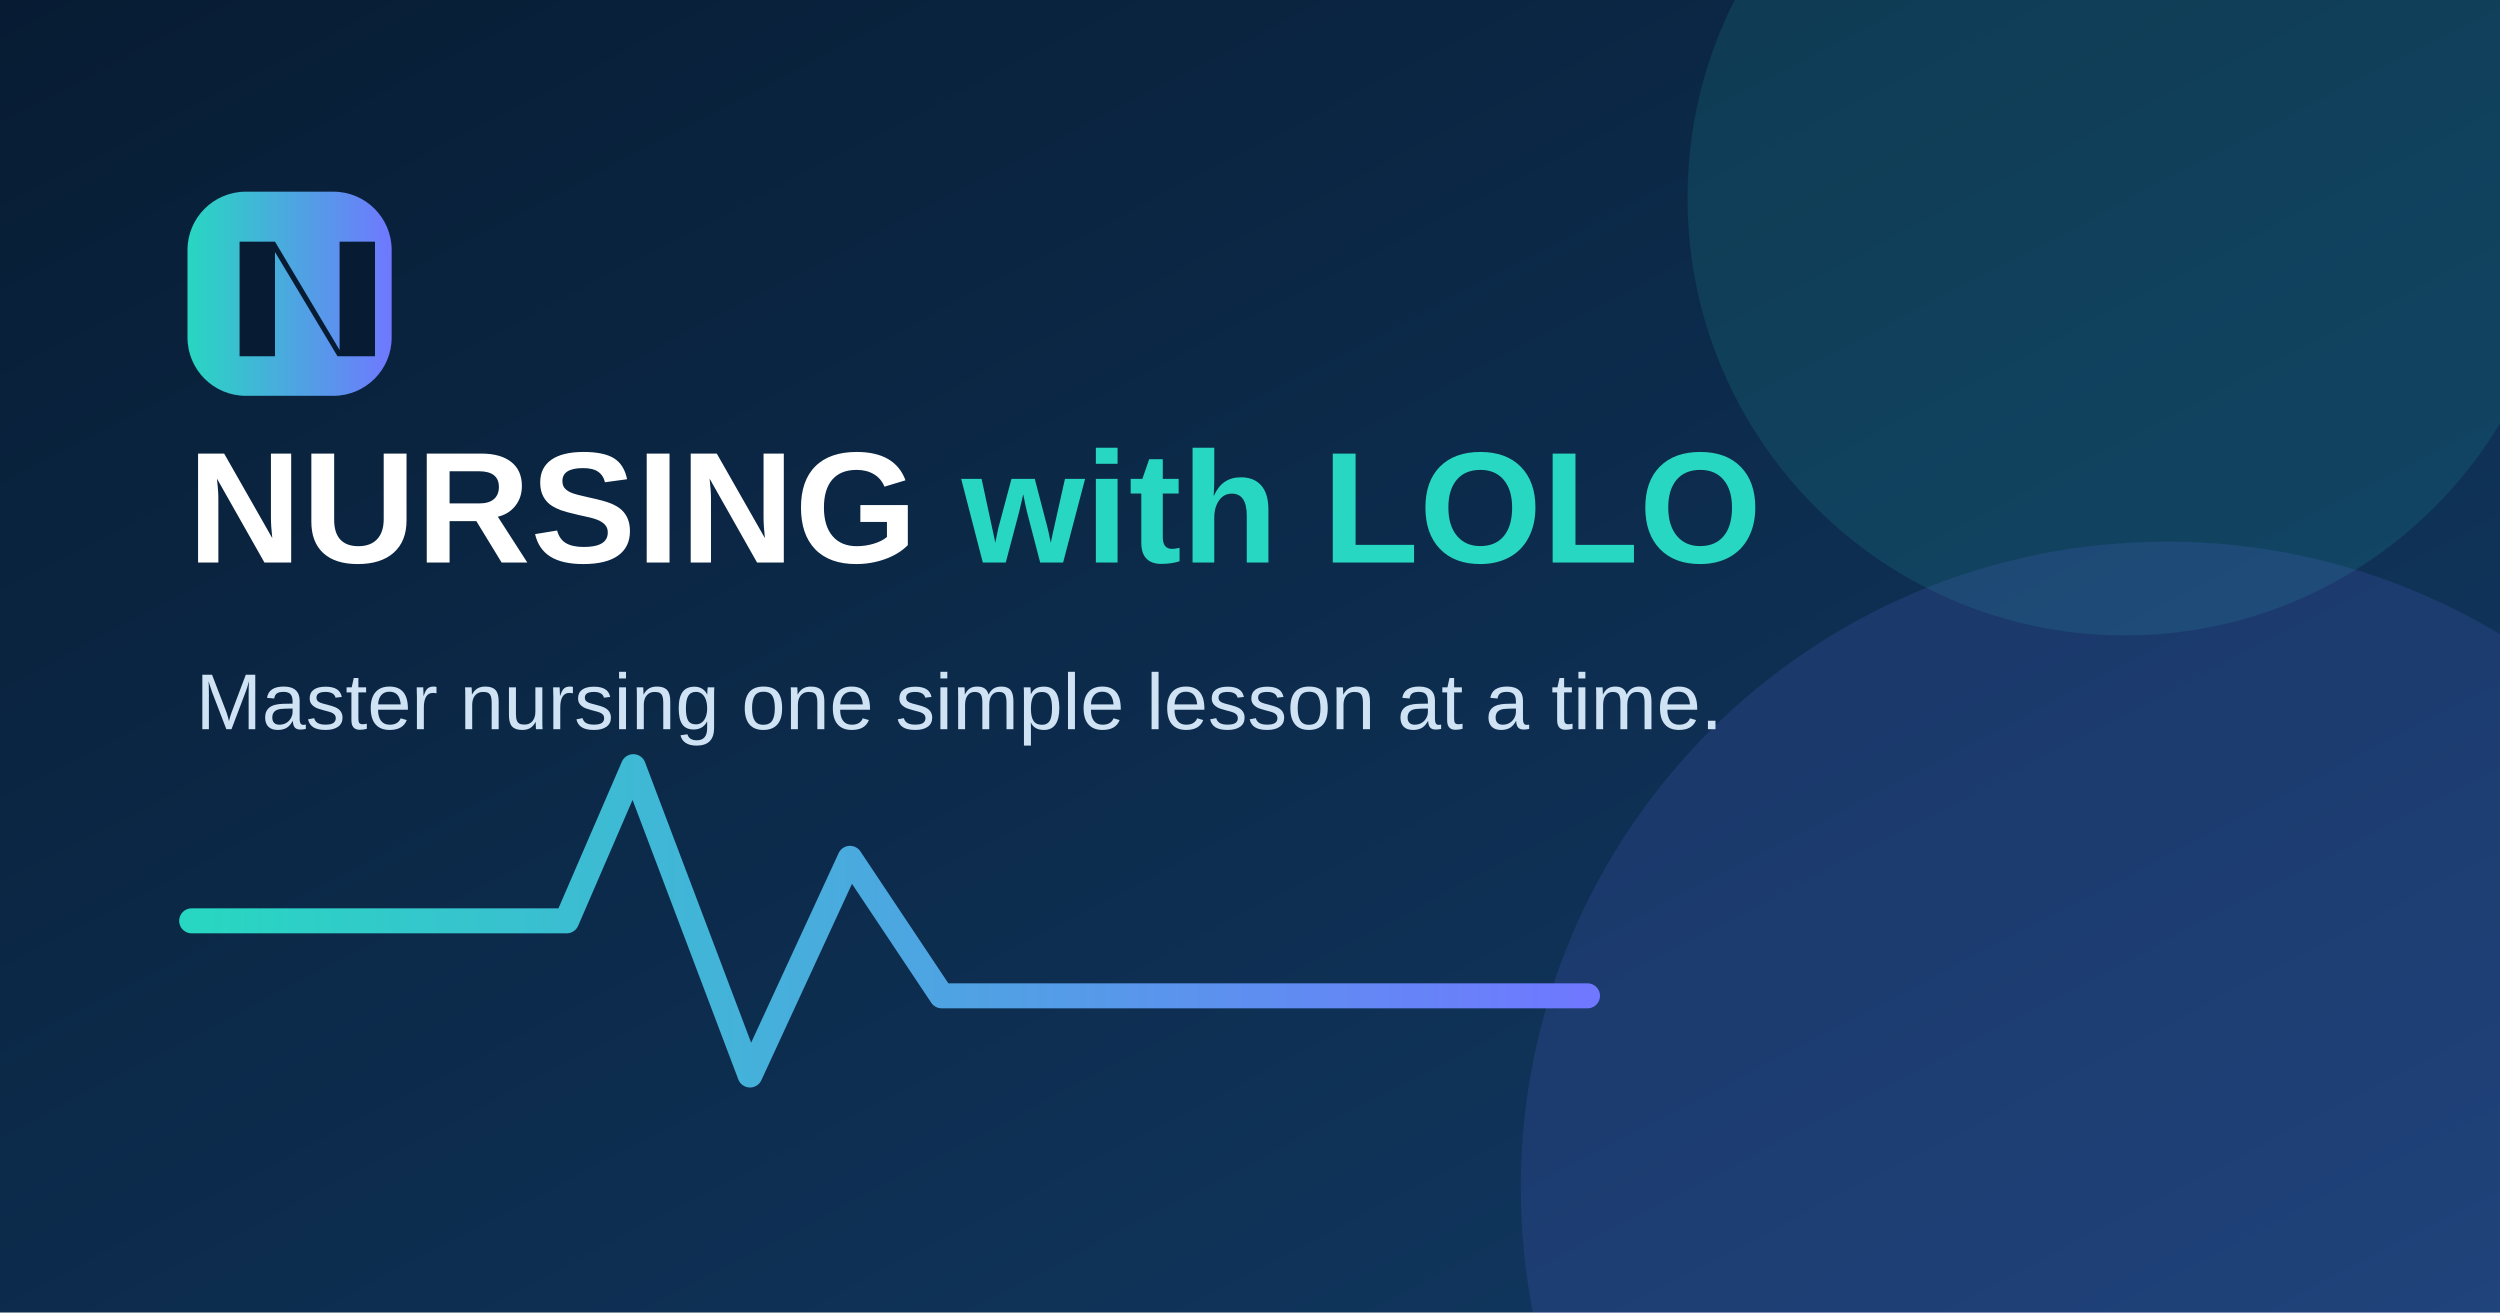
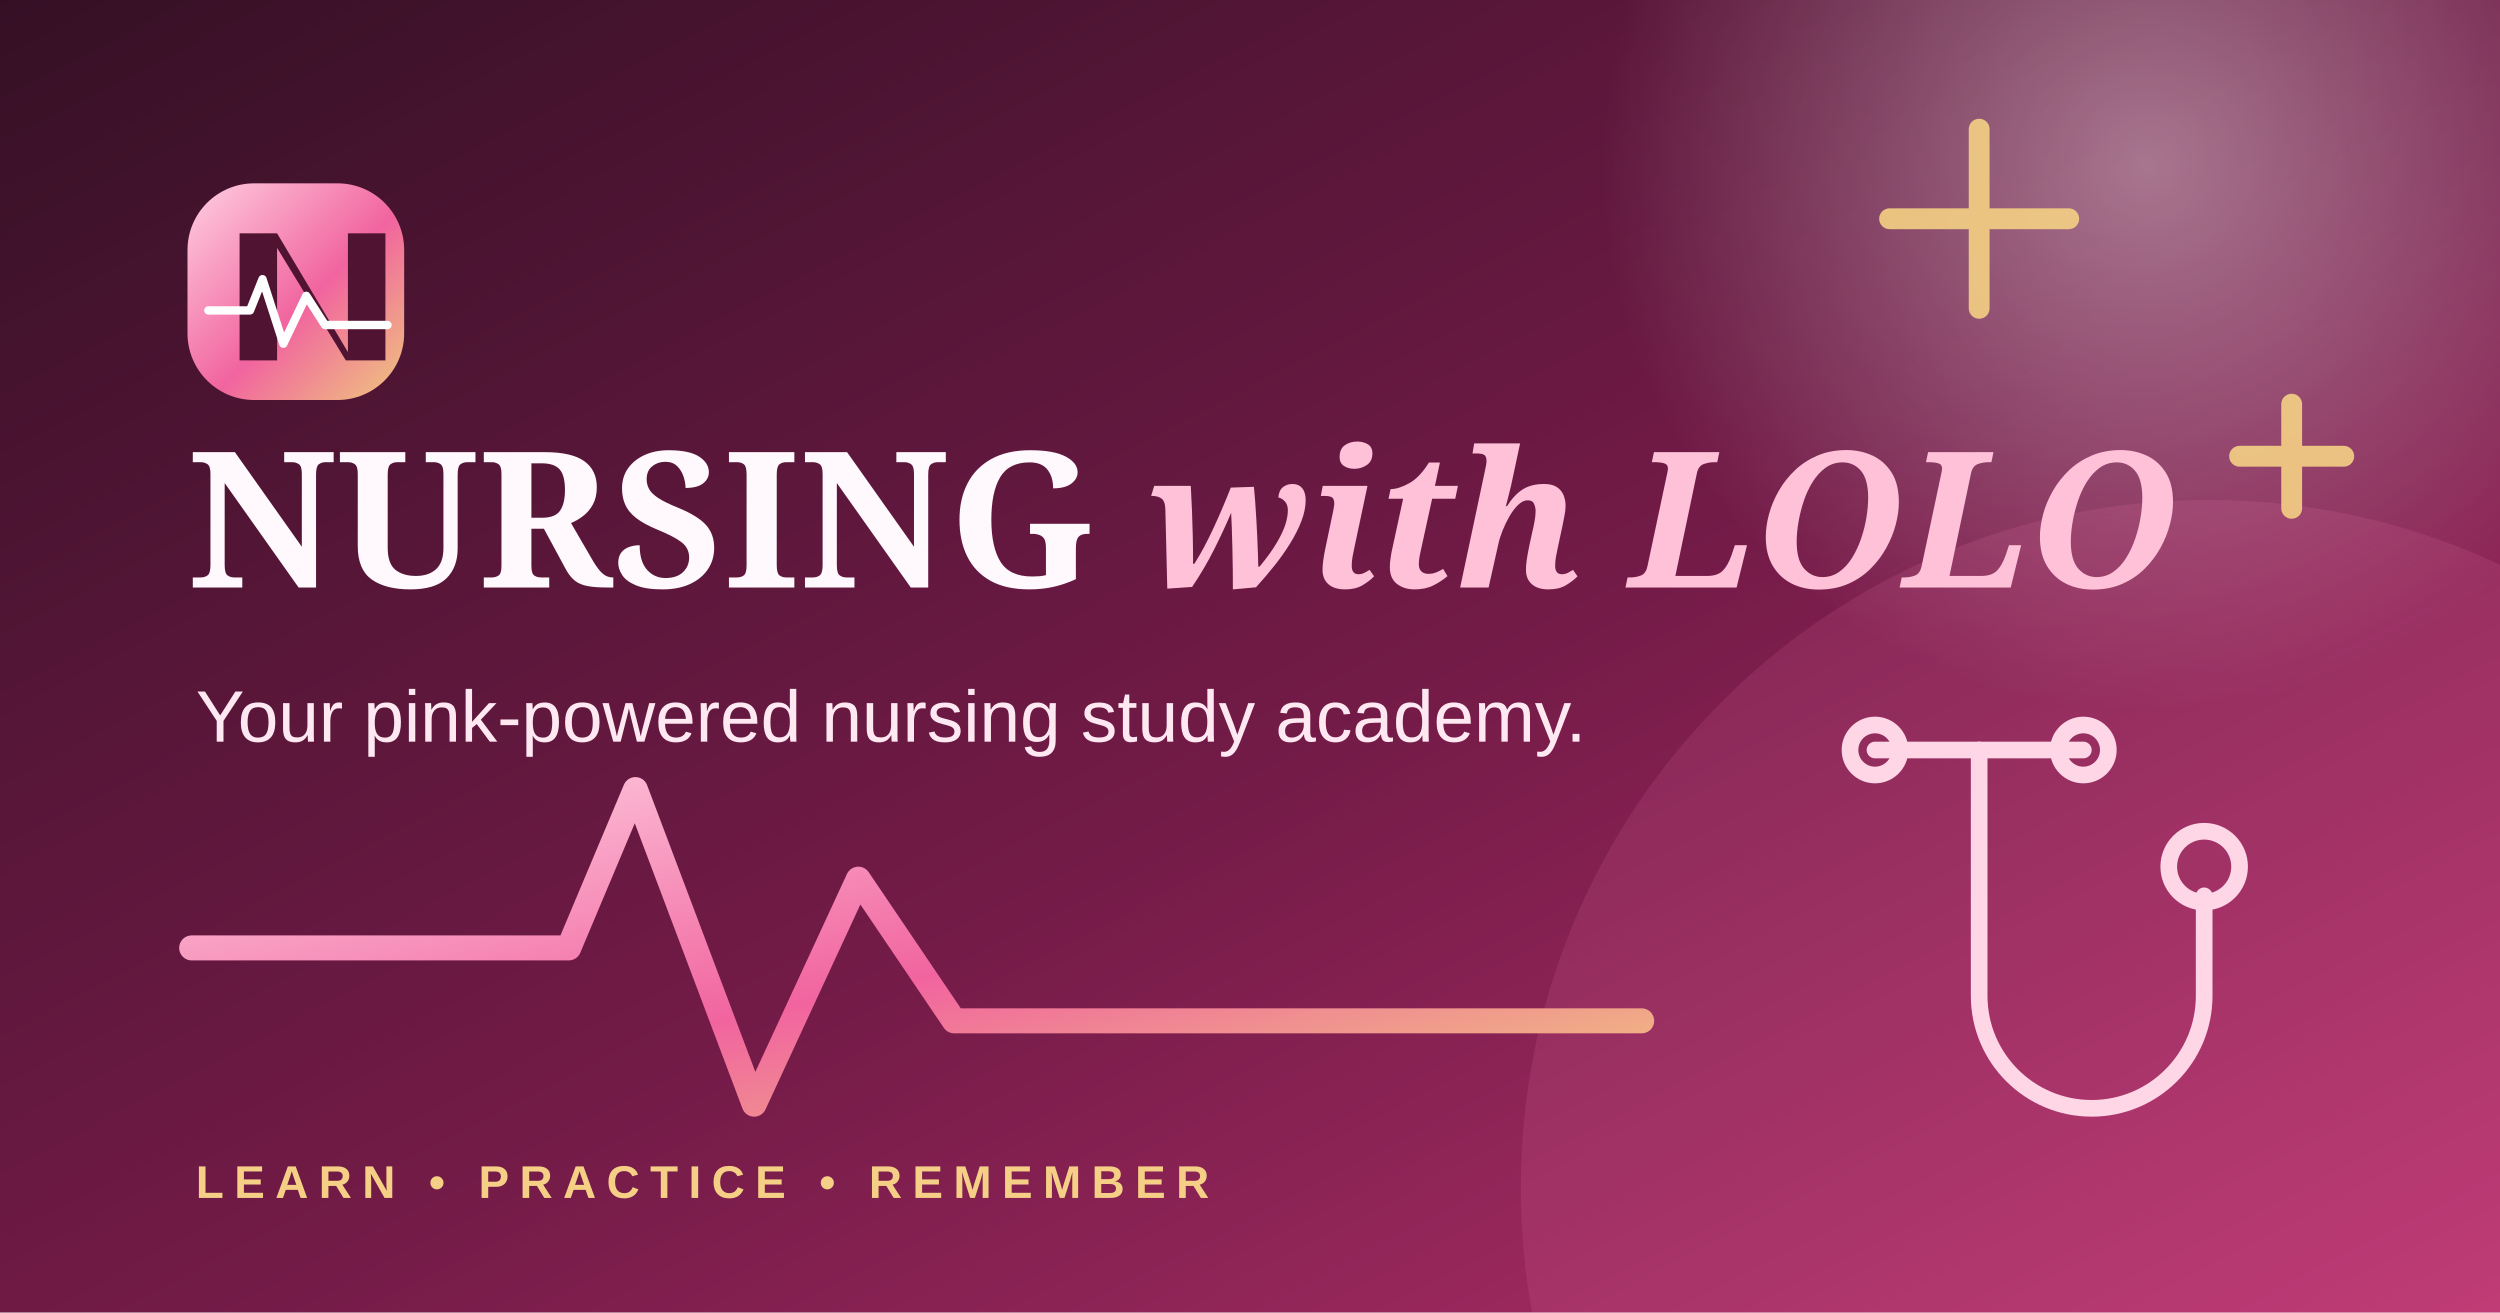
<svg xmlns="http://www.w3.org/2000/svg" viewBox="0 0 1200 630">
  <defs>
    <linearGradient id="bg" x1="0" y1="0" x2="1" y2="1">
-       <stop stop-color="#071c33" />
-       <stop offset="1" stop-color="#123b66" />
+       <stop stop-color="#351025" />
+       <stop offset=".55" stop-color="#741b48" />
+       <stop offset="1" stop-color="#b7326d" />
    </linearGradient>
-     <linearGradient id="accent">
-       <stop stop-color="#28d7c1" />
-       <stop offset="1" stop-color="#6f78ff" />
+     <linearGradient id="rose" x1="0" y1="0" x2="1" y2="1">
+       <stop stop-color="#ffd0e1" />
+       <stop offset=".55" stop-color="#f1649f" />
+       <stop offset="1" stop-color="#efc77d" />
    </linearGradient>
+     <radialGradient id="pearl">
+       <stop stop-color="#fff" stop-opacity=".4" />
+       <stop offset="1" stop-color="#fff" stop-opacity="0" />
+     </radialGradient>
  </defs>
  <rect width="1200" height="630" fill="url(#bg)" />
-   <circle cx="1020" cy="95" r="210" fill="#28d7c1" opacity=".12" />
-   <circle cx="1040" cy="570" r="310" fill="#6f78ff" opacity=".14" />
-   <g transform="translate(90 92)">
-     <rect width="98" height="98" rx="28" fill="url(#accent)" />
-     <path d="M25 24h17l31 52V24h17v55H72L42 29v50H25z" fill="#071c33" />
+   <circle cx="1030" cy="80" r="260" fill="url(#pearl)" />
+   <circle cx="1060" cy="570" r="330" fill="#ff8abb" opacity=".12" />
+   <path d="M950 62v86M907 105h86M1100 194v50M1075 219h50" stroke="#f2cd83" stroke-width="10" stroke-linecap="round" opacity=".92" />
+   <g transform="translate(90 88)">
+     <rect width="104" height="104" rx="32" fill="url(#rose)" />
+     <path d="M25 24h18l34 57V24h18v61H76L43 31v54H25z" fill="#501432" />
+     <path d="M10 61h20l6-15 10 31 11-23 9 14h30" fill="none" stroke="#fff" stroke-width="4" stroke-linecap="round" stroke-linejoin="round" />
  </g>
-   <text x="90" y="270" font-family="Manrope,Arial,sans-serif" font-size="76" font-weight="800" fill="#fff">NURSING <tspan fill="#28d7c1">with LOLO</tspan>
+   <text x="90" y="282" font-family="Cormorant Garamond,Georgia,serif" font-size="91" font-weight="700" fill="#fff8fc">NURSING <tspan fill="#ffc1d8" font-style="italic">with LOLO</tspan>
  </text>
-   <text x="94" y="350" font-family="DM Sans,Arial,sans-serif" font-size="38" fill="#cfe3f4">Master nursing one simple lesson at a time.</text>
-   <path d="M92 442h180l32-74 56 148 48-104 44 66h310" fill="none" stroke="url(#accent)" stroke-width="12" stroke-linecap="round" stroke-linejoin="round" />
+   <text x="94" y="356" font-family="DM Sans,Arial,sans-serif" font-size="35" font-weight="500" fill="#ffe8f1">Your pink-powered nursing study academy.</text>
+   <path d="M92 455h181l32-76 57 151 50-108 46 68h330" fill="none" stroke="url(#rose)" stroke-width="12" stroke-linecap="round" stroke-linejoin="round" />
+   <g transform="translate(900 360)" fill="none" stroke="#ffd6e5" stroke-width="8" stroke-linecap="round">
+     <path d="M50 0v118a54 54 0 0 0 108 0V70" />
+     <circle cx="158" cy="56" r="17" />
+     <path d="M0 0h100" />
+     <circle cx="0" cy="0" r="12" />
+     <circle cx="100" cy="0" r="12" />
+   </g>
+   <text x="94" y="575" font-family="DM Sans,Arial,sans-serif" font-size="22" font-weight="700" letter-spacing="5" fill="#f5cf86">LEARN • PRACTICE • REMEMBER</text>
</svg>
